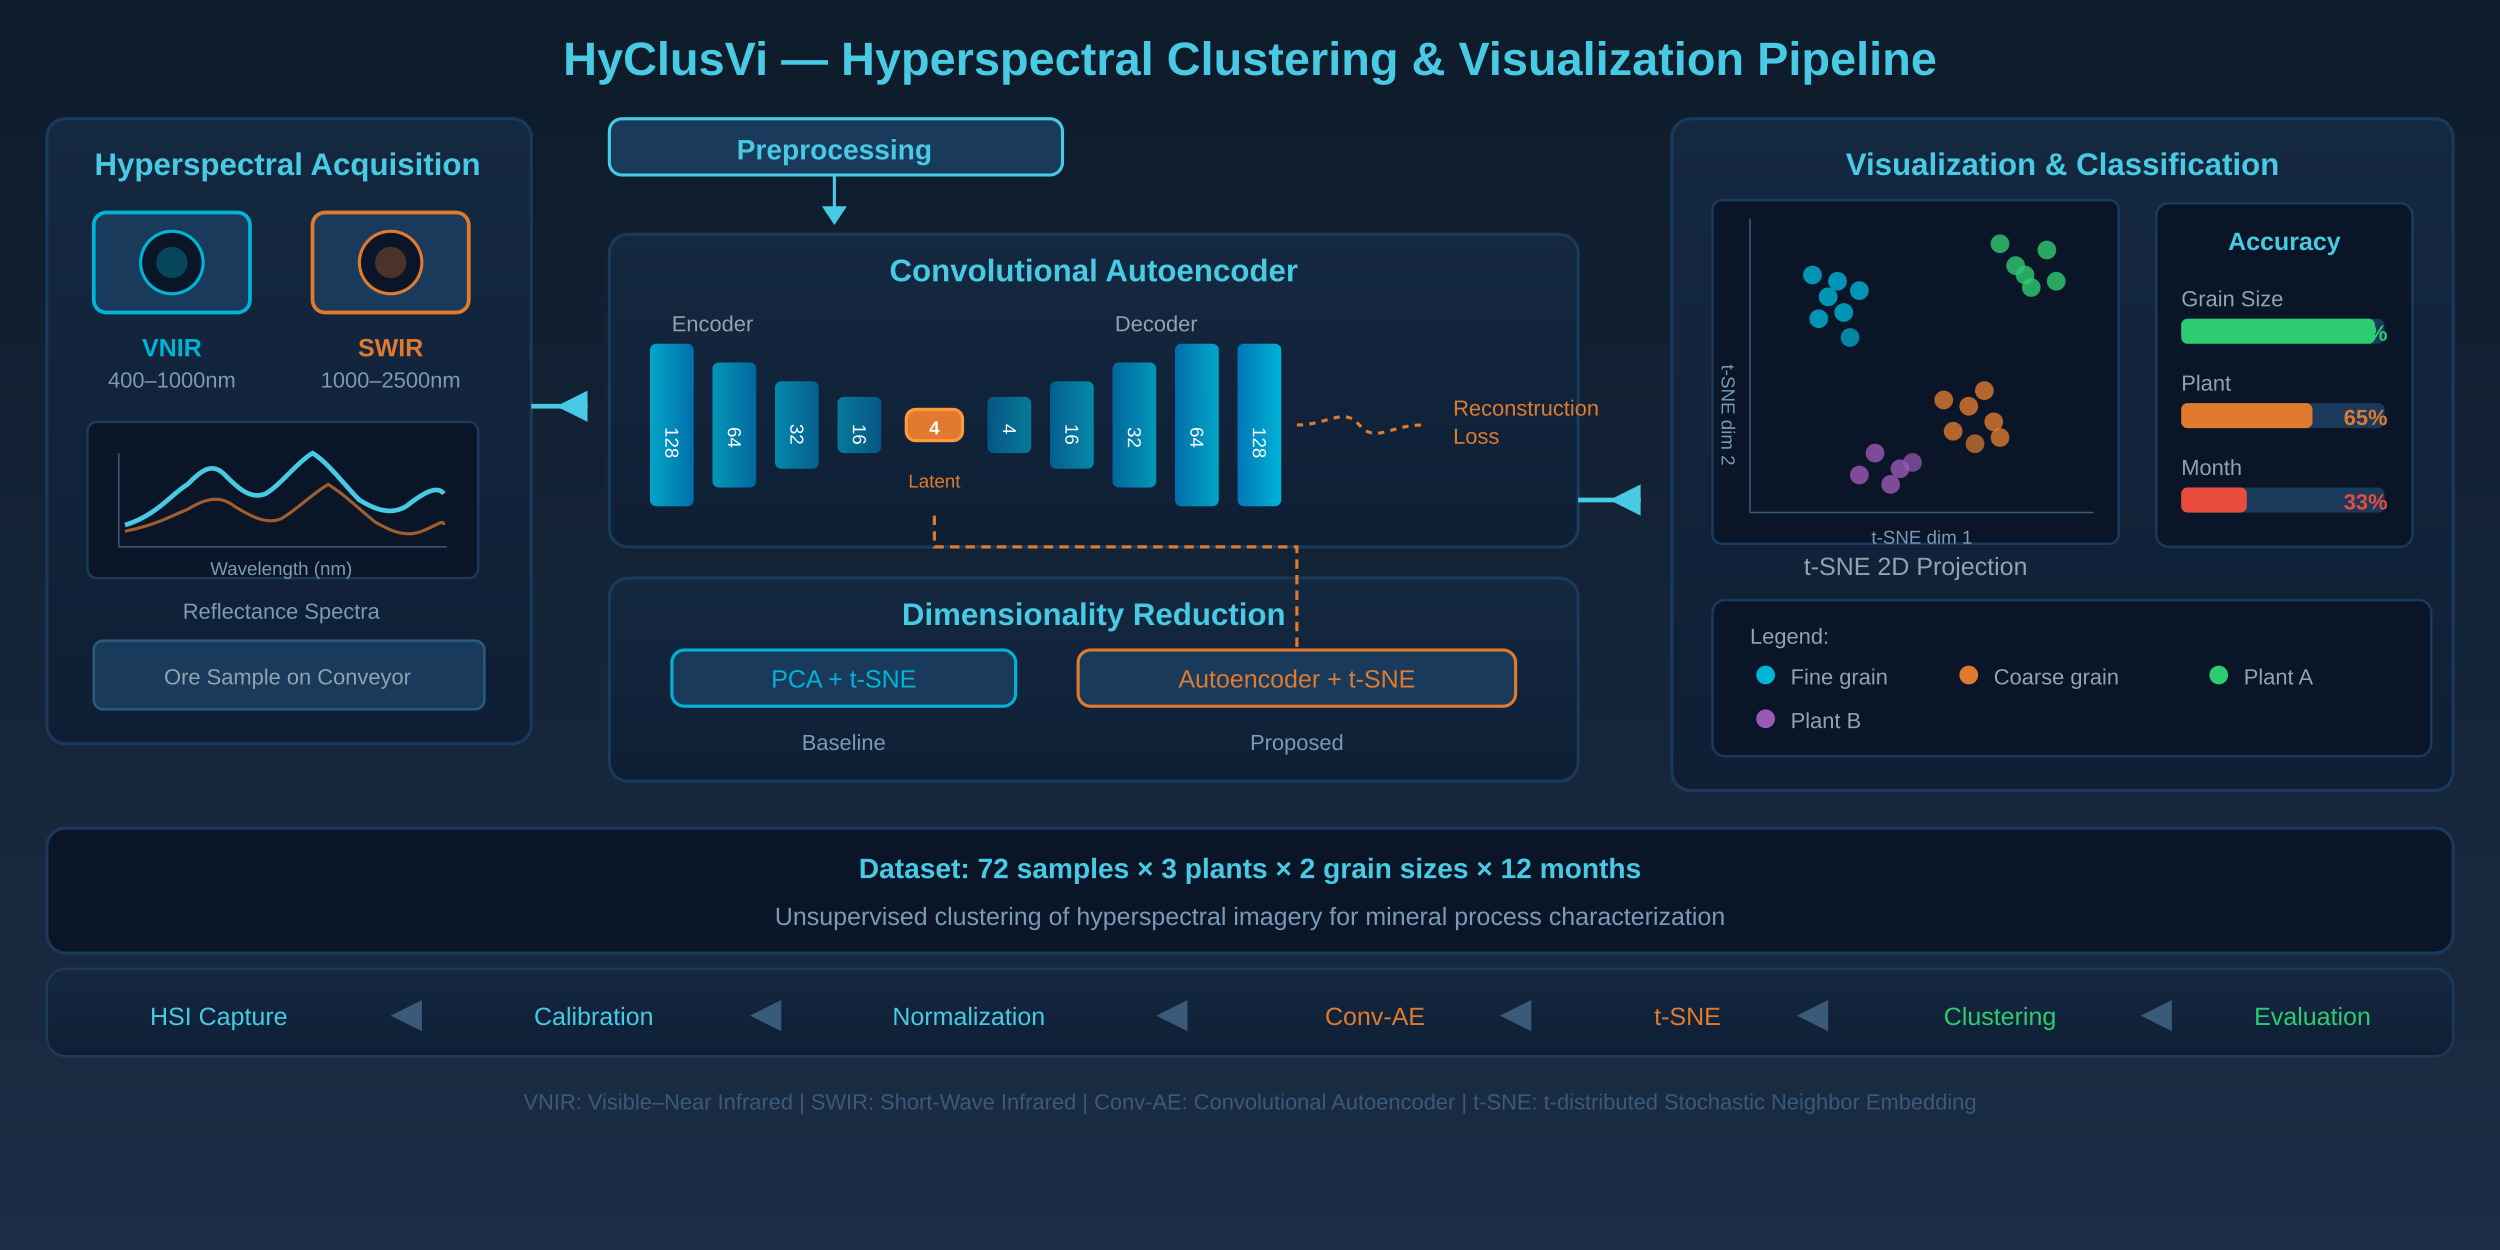
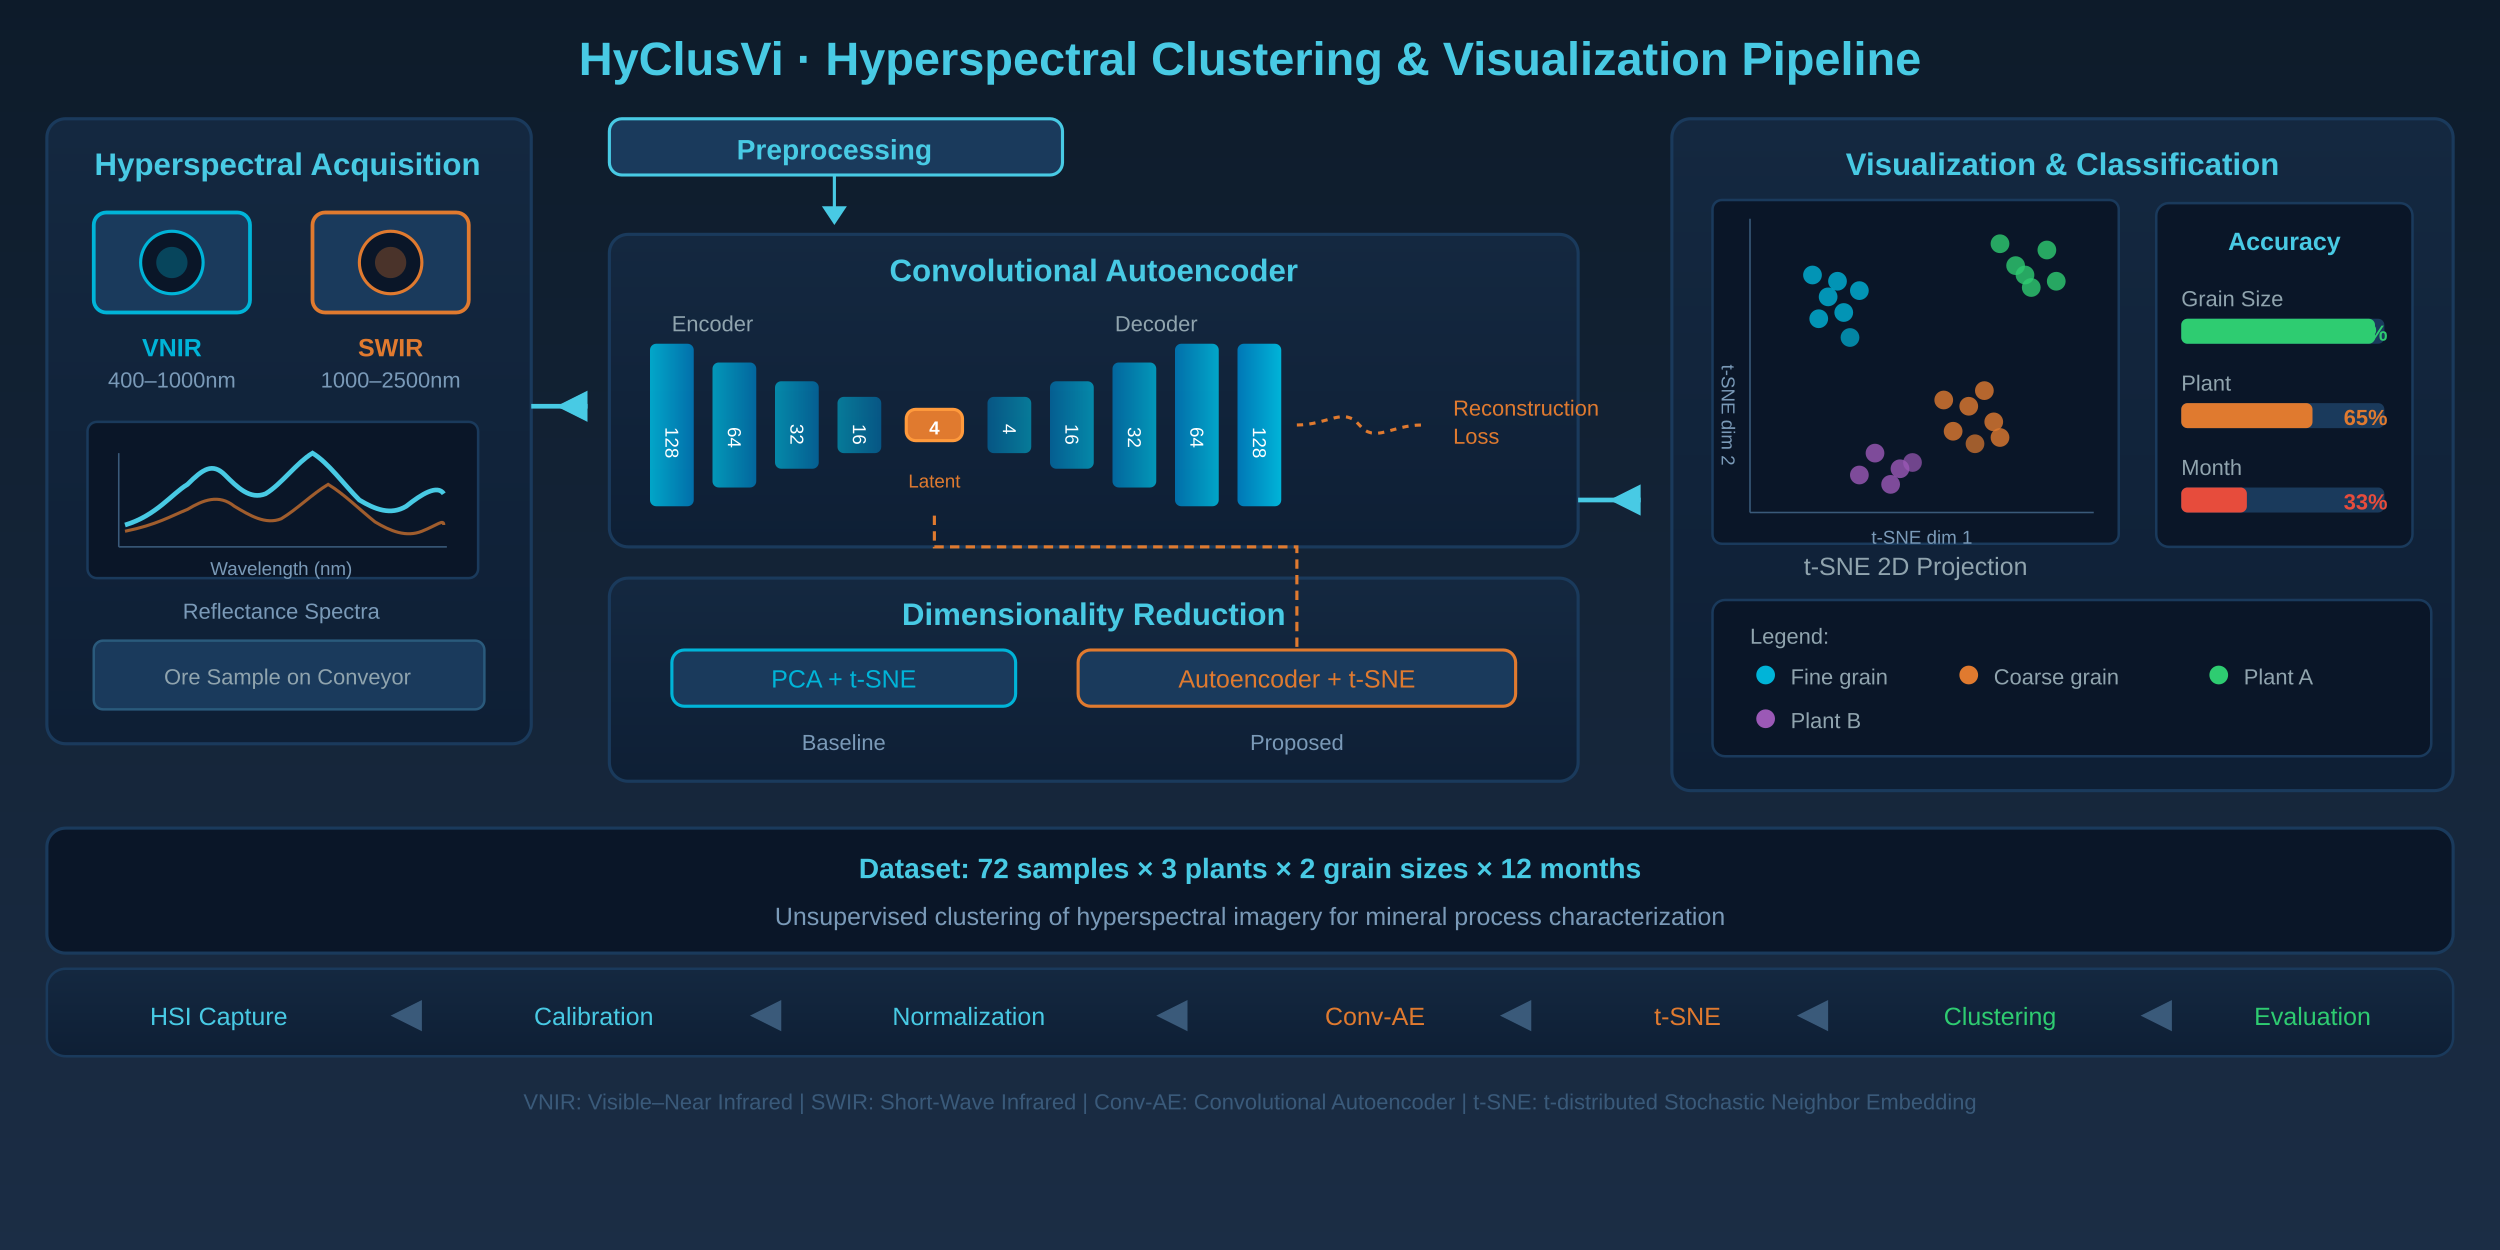
<svg xmlns="http://www.w3.org/2000/svg" width="800" height="400" viewBox="0 0 800 400">
  <defs>
    <linearGradient id="bg" x1="0" y1="0" x2="0" y2="1">
      <stop offset="0%" style="stop-color:#0d1b2a" />
      <stop offset="100%" style="stop-color:#1b2d45" />
    </linearGradient>
    <linearGradient id="specVNIR" x1="0" y1="0" x2="1" y2="0">
      <stop offset="0%" style="stop-color:#7b2ff7" />
      <stop offset="30%" style="stop-color:#00b4d8" />
      <stop offset="60%" style="stop-color:#00cc44" />
      <stop offset="80%" style="stop-color:#ffcc00" />
      <stop offset="100%" style="stop-color:#ff3300" />
    </linearGradient>
    <linearGradient id="specSWIR" x1="0" y1="0" x2="1" y2="0">
      <stop offset="0%" style="stop-color:#ff3300" />
      <stop offset="50%" style="stop-color:#cc0000" />
      <stop offset="100%" style="stop-color:#660000" />
    </linearGradient>
    <linearGradient id="boxGrad" x1="0" y1="0" x2="0" y2="1">
      <stop offset="0%" style="stop-color:#142840" />
      <stop offset="100%" style="stop-color:#0e1f35" />
    </linearGradient>
    <linearGradient id="encGrad" x1="0" y1="0" x2="1" y2="0">
      <stop offset="0%" style="stop-color:#00b4d8" />
      <stop offset="100%" style="stop-color:#0077b6" />
    </linearGradient>
    <linearGradient id="decGrad" x1="0" y1="0" x2="1" y2="0">
      <stop offset="0%" style="stop-color:#0077b6" />
      <stop offset="100%" style="stop-color:#00b4d8" />
    </linearGradient>
  </defs>
  <rect width="800" height="400" fill="url(#bg)" />
-   <text x="400" y="24" style="font-family:Arial,sans-serif;font-size:15px;font-weight:bold;fill:#48cae4;text-anchor:middle;">HyClusVi — Hyperspectral Clustering &amp; Visualization Pipeline</text>
+   <text x="400" y="24" style="font-family:Arial,sans-serif;font-size:15px;font-weight:bold;fill:#48cae4;text-anchor:middle;">HyClusVi · Hyperspectral Clustering &amp; Visualization Pipeline</text>
  <rect x="15" y="38" width="155" height="200" rx="6" style="fill:url(#boxGrad);stroke:#1a3a5c;stroke-width:1;" />
  <text x="92" y="56" style="font-family:Arial,sans-serif;font-size:10px;font-weight:bold;fill:#48cae4;text-anchor:middle;">Hyperspectral Acquisition</text>
  <rect x="30" y="68" width="50" height="32" rx="4" style="fill:#1a3a5c;stroke:#00b4d8;stroke-width:1.2;" />
  <circle cx="55" cy="84" r="10" style="fill:#0a1628;stroke:#00b4d8;stroke-width:1;" />
  <circle cx="55" cy="84" r="5" style="fill:#00b4d8;opacity:0.3;" />
  <text x="55" y="114" style="font-family:Arial,sans-serif;font-size:8px;font-weight:bold;fill:#00b4d8;text-anchor:middle;">VNIR</text>
  <text x="55" y="124" style="font-family:Arial,sans-serif;font-size:7px;fill:#7a9ab8;text-anchor:middle;">400–1000nm</text>
  <rect x="100" y="68" width="50" height="32" rx="4" style="fill:#1a3a5c;stroke:#e07a2f;stroke-width:1.2;" />
  <circle cx="125" cy="84" r="10" style="fill:#0a1628;stroke:#e07a2f;stroke-width:1;" />
  <circle cx="125" cy="84" r="5" style="fill:#e07a2f;opacity:0.3;" />
  <text x="125" y="114" style="font-family:Arial,sans-serif;font-size:8px;font-weight:bold;fill:#e07a2f;text-anchor:middle;">SWIR</text>
  <text x="125" y="124" style="font-family:Arial,sans-serif;font-size:7px;fill:#7a9ab8;text-anchor:middle;">1000–2500nm</text>
  <rect x="28" y="135" width="125" height="50" rx="3" style="fill:#0a1628;stroke:#1a3a5c;stroke-width:0.8;" />
  <line x1="38" y1="175" x2="143" y2="175" style="stroke:#3a5a7a;stroke-width:0.5;" />
  <line x1="38" y1="145" x2="38" y2="175" style="stroke:#3a5a7a;stroke-width:0.5;" />
  <path d="M40,168 C50,165 55,158 60,155 C65,150 68,148 72,152 C76,156 80,160 85,158 C90,155 95,148 100,145 C105,148 110,155 115,160 C120,163 125,165 130,162 C135,158 140,155 142,158" style="fill:none;stroke:#48cae4;stroke-width:1.5;" />
  <path d="M40,170 C50,168 55,165 60,163 C65,160 70,158 75,162 C80,165 85,168 90,166 C95,163 100,158 105,155 C110,158 115,163 120,167 C125,170 130,172 135,170 C140,168 142,166 142,168" style="fill:none;stroke:#e07a2f;stroke-width:1;opacity:0.7;" />
  <text x="90" y="184" style="font-family:Arial,sans-serif;font-size:6px;fill:#7a9ab8;text-anchor:middle;">Wavelength (nm)</text>
  <text x="90" y="198" style="font-family:Arial,sans-serif;font-size:7px;fill:#7a9ab8;text-anchor:middle;">Reflectance Spectra</text>
  <rect x="30" y="205" width="125" height="22" rx="3" style="fill:#1a3a5c;stroke:#2a5a7c;stroke-width:0.8;" />
  <text x="92" y="219" style="font-family:Arial,sans-serif;font-size:7px;fill:#90a4ae;text-anchor:middle;">Ore Sample on Conveyor</text>
  <polygon points="178,130 188,125 188,135" style="fill:#48cae4;" />
  <line x1="170" y1="130" x2="188" y2="130" style="stroke:#48cae4;stroke-width:1.5;" />
  <rect x="195" y="38" width="145" height="18" rx="4" style="fill:#1a3a5c;stroke:#48cae4;stroke-width:1;" />
  <text x="267" y="51" style="font-family:Arial,sans-serif;font-size:9px;font-weight:bold;fill:#48cae4;text-anchor:middle;">Preprocessing</text>
  <line x1="267" y1="56" x2="267" y2="68" style="stroke:#48cae4;stroke-width:1;" />
  <polygon points="267,72 263,66 271,66" style="fill:#48cae4;" />
  <rect x="195" y="75" width="310" height="100" rx="6" style="fill:url(#boxGrad);stroke:#1a3a5c;stroke-width:1;" />
  <text x="350" y="90" style="font-family:Arial,sans-serif;font-size:10px;font-weight:bold;fill:#48cae4;text-anchor:middle;">Convolutional Autoencoder</text>
  <text x="228" y="106" style="font-family:Arial,sans-serif;font-size:7px;fill:#90a4ae;text-anchor:middle;">Encoder</text>
  <rect x="208" y="110" width="14" height="52" rx="2" style="fill:url(#encGrad);opacity:0.9;" />
  <text x="215" y="140" style="font-family:Arial,sans-serif;font-size:6px;fill:#fff;text-anchor:middle;writing-mode:tb;">128</text>
  <rect x="228" y="116" width="14" height="40" rx="2" style="fill:url(#encGrad);opacity:0.8;" />
  <text x="235" y="140" style="font-family:Arial,sans-serif;font-size:6px;fill:#fff;text-anchor:middle;writing-mode:tb;">64</text>
  <rect x="248" y="122" width="14" height="28" rx="2" style="fill:url(#encGrad);opacity:0.7;" />
  <text x="255" y="139" style="font-family:Arial,sans-serif;font-size:6px;fill:#fff;text-anchor:middle;writing-mode:tb;">32</text>
  <rect x="268" y="127" width="14" height="18" rx="2" style="fill:url(#encGrad);opacity:0.6;" />
  <text x="275" y="139" style="font-family:Arial,sans-serif;font-size:6px;fill:#fff;text-anchor:middle;writing-mode:tb;">16</text>
  <rect x="290" y="131" width="18" height="10" rx="3" style="fill:#e07a2f;stroke:#ff9a3c;stroke-width:1;" />
  <text x="299" y="139" style="font-family:Arial,sans-serif;font-size:6px;font-weight:bold;fill:#fff;text-anchor:middle;">4</text>
  <text x="299" y="156" style="font-family:Arial,sans-serif;font-size:6px;fill:#e07a2f;text-anchor:middle;">Latent</text>
  <text x="370" y="106" style="font-family:Arial,sans-serif;font-size:7px;fill:#90a4ae;text-anchor:middle;">Decoder</text>
  <rect x="316" y="127" width="14" height="18" rx="2" style="fill:url(#decGrad);opacity:0.6;" />
  <text x="323" y="139" style="font-family:Arial,sans-serif;font-size:6px;fill:#fff;text-anchor:middle;writing-mode:tb;">4</text>
  <rect x="336" y="122" width="14" height="28" rx="2" style="fill:url(#decGrad);opacity:0.7;" />
  <text x="343" y="139" style="font-family:Arial,sans-serif;font-size:6px;fill:#fff;text-anchor:middle;writing-mode:tb;">16</text>
  <rect x="356" y="116" width="14" height="40" rx="2" style="fill:url(#decGrad);opacity:0.8;" />
  <text x="363" y="140" style="font-family:Arial,sans-serif;font-size:6px;fill:#fff;text-anchor:middle;writing-mode:tb;">32</text>
  <rect x="376" y="110" width="14" height="52" rx="2" style="fill:url(#decGrad);opacity:0.9;" />
  <text x="383" y="140" style="font-family:Arial,sans-serif;font-size:6px;fill:#fff;text-anchor:middle;writing-mode:tb;">64</text>
  <rect x="396" y="110" width="14" height="52" rx="2" style="fill:url(#decGrad);opacity:1;" />
  <text x="403" y="140" style="font-family:Arial,sans-serif;font-size:6px;fill:#fff;text-anchor:middle;writing-mode:tb;">128</text>
  <path d="M415,136 C425,136 430,130 435,136 C440,142 445,136 455,136" style="fill:none;stroke:#e07a2f;stroke-width:1;stroke-dasharray:2,2;" />
  <text x="465" y="133" style="font-family:Arial,sans-serif;font-size:7px;fill:#e07a2f;text-anchor:start;">Reconstruction</text>
  <text x="465" y="142" style="font-family:Arial,sans-serif;font-size:7px;fill:#e07a2f;text-anchor:start;">Loss</text>
  <rect x="195" y="185" width="310" height="65" rx="6" style="fill:url(#boxGrad);stroke:#1a3a5c;stroke-width:1;" />
  <text x="350" y="200" style="font-family:Arial,sans-serif;font-size:10px;font-weight:bold;fill:#48cae4;text-anchor:middle;">Dimensionality Reduction</text>
  <rect x="215" y="208" width="110" height="18" rx="4" style="fill:#1a3a5c;stroke:#00b4d8;stroke-width:1;" />
  <text x="270" y="220" style="font-family:Arial,sans-serif;font-size:8px;fill:#00b4d8;text-anchor:middle;">PCA + t-SNE</text>
  <rect x="345" y="208" width="140" height="18" rx="4" style="fill:#1a3a5c;stroke:#e07a2f;stroke-width:1;" />
  <text x="415" y="220" style="font-family:Arial,sans-serif;font-size:8px;fill:#e07a2f;text-anchor:middle;">Autoencoder + t-SNE</text>
  <path d="M299,165 L299,175 L415,175 L415,208" style="fill:none;stroke:#e07a2f;stroke-width:1;stroke-dasharray:3,2;" />
  <text x="270" y="240" style="font-family:Arial,sans-serif;font-size:7px;fill:#7a9ab8;text-anchor:middle;">Baseline</text>
  <text x="415" y="240" style="font-family:Arial,sans-serif;font-size:7px;fill:#7a9ab8;text-anchor:middle;">Proposed</text>
  <polygon points="515,160 525,155 525,165" style="fill:#48cae4;" />
  <line x1="505" y1="160" x2="525" y2="160" style="stroke:#48cae4;stroke-width:1.5;" />
  <rect x="535" y="38" width="250" height="215" rx="6" style="fill:url(#boxGrad);stroke:#1a3a5c;stroke-width:1;" />
  <text x="660" y="56" style="font-family:Arial,sans-serif;font-size:10px;font-weight:bold;fill:#48cae4;text-anchor:middle;">Visualization &amp; Classification</text>
  <rect x="548" y="64" width="130" height="110" rx="3" style="fill:#0a1628;stroke:#1a3a5c;stroke-width:0.8;" />
  <line x1="560" y1="164" x2="670" y2="164" style="stroke:#3a5a7a;stroke-width:0.5;" />
  <line x1="560" y1="70" x2="560" y2="164" style="stroke:#3a5a7a;stroke-width:0.5;" />
  <text x="615" y="174" style="font-family:Arial,sans-serif;font-size:6px;fill:#7a9ab8;text-anchor:middle;">t-SNE dim 1</text>
  <text x="553" y="120" style="font-family:Arial,sans-serif;font-size:6px;fill:#7a9ab8;text-anchor:middle;writing-mode:tb;">t-SNE dim 2</text>
  <circle cx="585" cy="95" r="3" style="fill:#00b4d8;opacity:0.8;" />
  <circle cx="590" cy="100" r="3" style="fill:#00b4d8;opacity:0.8;" />
  <circle cx="582" cy="102" r="3" style="fill:#00b4d8;opacity:0.8;" />
  <circle cx="588" cy="90" r="3" style="fill:#00b4d8;opacity:0.8;" />
  <circle cx="595" cy="93" r="3" style="fill:#00b4d8;opacity:0.8;" />
  <circle cx="580" cy="88" r="3" style="fill:#00b4d8;opacity:0.8;" />
  <circle cx="592" cy="108" r="3" style="fill:#00b4d8;opacity:0.7;" />
  <circle cx="630" cy="130" r="3" style="fill:#e07a2f;opacity:0.8;" />
  <circle cx="638" cy="135" r="3" style="fill:#e07a2f;opacity:0.8;" />
  <circle cx="625" cy="138" r="3" style="fill:#e07a2f;opacity:0.8;" />
  <circle cx="635" cy="125" r="3" style="fill:#e07a2f;opacity:0.8;" />
  <circle cx="640" cy="140" r="3" style="fill:#e07a2f;opacity:0.8;" />
  <circle cx="622" cy="128" r="3" style="fill:#e07a2f;opacity:0.8;" />
  <circle cx="632" cy="142" r="3" style="fill:#e07a2f;opacity:0.7;" />
  <circle cx="645" cy="85" r="3" style="fill:#2ecc71;opacity:0.8;" />
  <circle cx="650" cy="92" r="3" style="fill:#2ecc71;opacity:0.8;" />
  <circle cx="655" cy="80" r="3" style="fill:#2ecc71;opacity:0.8;" />
  <circle cx="640" cy="78" r="3" style="fill:#2ecc71;opacity:0.8;" />
  <circle cx="648" cy="88" r="3" style="fill:#2ecc71;opacity:0.8;" />
  <circle cx="658" cy="90" r="3" style="fill:#2ecc71;opacity:0.8;" />
  <circle cx="600" cy="145" r="3" style="fill:#9b59b6;opacity:0.8;" />
  <circle cx="608" cy="150" r="3" style="fill:#9b59b6;opacity:0.8;" />
  <circle cx="595" cy="152" r="3" style="fill:#9b59b6;opacity:0.8;" />
  <circle cx="605" cy="155" r="3" style="fill:#9b59b6;opacity:0.8;" />
  <circle cx="612" cy="148" r="3" style="fill:#9b59b6;opacity:0.7;" />
  <text x="613" y="184" style="font-family:Arial,sans-serif;font-size:8px;fill:#90a4ae;text-anchor:middle;">t-SNE 2D Projection</text>
  <rect x="690" y="65" width="82" height="110" rx="4" style="fill:#0a1628;stroke:#1a3a5c;stroke-width:0.8;" />
  <text x="731" y="80" style="font-family:Arial,sans-serif;font-size:8px;font-weight:bold;fill:#48cae4;text-anchor:middle;">Accuracy</text>
  <text x="698" y="98" style="font-family:Arial,sans-serif;font-size:7px;fill:#90a4ae;text-anchor:start;">Grain Size</text>
  <rect x="698" y="102" width="65" height="8" rx="2" style="fill:#1a3a5c;" />
  <rect x="698" y="102" width="62" height="8" rx="2" style="fill:#2ecc71;" />
  <text x="764" y="109" style="font-family:Arial,sans-serif;font-size:7px;font-weight:bold;fill:#2ecc71;text-anchor:end;">95%</text>
  <text x="698" y="125" style="font-family:Arial,sans-serif;font-size:7px;fill:#90a4ae;text-anchor:start;">Plant</text>
  <rect x="698" y="129" width="65" height="8" rx="2" style="fill:#1a3a5c;" />
  <rect x="698" y="129" width="42" height="8" rx="2" style="fill:#e07a2f;" />
  <text x="764" y="136" style="font-family:Arial,sans-serif;font-size:7px;font-weight:bold;fill:#e07a2f;text-anchor:end;">65%</text>
  <text x="698" y="152" style="font-family:Arial,sans-serif;font-size:7px;fill:#90a4ae;text-anchor:start;">Month</text>
  <rect x="698" y="156" width="65" height="8" rx="2" style="fill:#1a3a5c;" />
  <rect x="698" y="156" width="21" height="8" rx="2" style="fill:#e74c3c;" />
  <text x="764" y="163" style="font-family:Arial,sans-serif;font-size:7px;font-weight:bold;fill:#e74c3c;text-anchor:end;">33%</text>
  <rect x="548" y="192" width="230" height="50" rx="4" style="fill:#0a1628;stroke:#1a3a5c;stroke-width:0.8;" />
  <text x="560" y="206" style="font-family:Arial,sans-serif;font-size:7px;fill:#90a4ae;text-anchor:start;">Legend:</text>
  <circle cx="565" cy="216" r="3" style="fill:#00b4d8;" />
  <text x="573" y="219" style="font-family:Arial,sans-serif;font-size:7px;fill:#90a4ae;">Fine grain</text>
  <circle cx="630" cy="216" r="3" style="fill:#e07a2f;" />
  <text x="638" y="219" style="font-family:Arial,sans-serif;font-size:7px;fill:#90a4ae;">Coarse grain</text>
  <circle cx="710" cy="216" r="3" style="fill:#2ecc71;" />
  <text x="718" y="219" style="font-family:Arial,sans-serif;font-size:7px;fill:#90a4ae;">Plant A</text>
  <circle cx="565" cy="230" r="3" style="fill:#9b59b6;" />
  <text x="573" y="233" style="font-family:Arial,sans-serif;font-size:7px;fill:#90a4ae;">Plant B</text>
  <rect x="15" y="265" width="770" height="40" rx="6" style="fill:#0a1628;stroke:#1a3a5c;stroke-width:1;" />
  <text x="400" y="281" style="font-family:Arial,sans-serif;font-size:9px;fill:#48cae4;text-anchor:middle;font-weight:bold;">Dataset: 72 samples × 3 plants × 2 grain sizes × 12 months</text>
  <text x="400" y="296" style="font-family:Arial,sans-serif;font-size:8px;fill:#7a9ab8;text-anchor:middle;">Unsupervised clustering of hyperspectral imagery for mineral process characterization</text>
  <rect x="15" y="310" width="770" height="28" rx="6" style="fill:url(#boxGrad);stroke:#1a3a5c;stroke-width:0.8;" />
  <text x="70" y="328" style="font-family:Arial,sans-serif;font-size:8px;fill:#48cae4;text-anchor:middle;">HSI Capture</text>
  <polygon points="125,325 135,320 135,330" style="fill:#3a5a7a;" />
  <text x="190" y="328" style="font-family:Arial,sans-serif;font-size:8px;fill:#48cae4;text-anchor:middle;">Calibration</text>
  <polygon points="240,325 250,320 250,330" style="fill:#3a5a7a;" />
  <text x="310" y="328" style="font-family:Arial,sans-serif;font-size:8px;fill:#48cae4;text-anchor:middle;">Normalization</text>
  <polygon points="370,325 380,320 380,330" style="fill:#3a5a7a;" />
  <text x="440" y="328" style="font-family:Arial,sans-serif;font-size:8px;fill:#e07a2f;text-anchor:middle;">Conv-AE</text>
  <polygon points="480,325 490,320 490,330" style="fill:#3a5a7a;" />
  <text x="540" y="328" style="font-family:Arial,sans-serif;font-size:8px;fill:#e07a2f;text-anchor:middle;">t-SNE</text>
  <polygon points="575,325 585,320 585,330" style="fill:#3a5a7a;" />
  <text x="640" y="328" style="font-family:Arial,sans-serif;font-size:8px;fill:#2ecc71;text-anchor:middle;">Clustering</text>
  <polygon points="685,325 695,320 695,330" style="fill:#3a5a7a;" />
  <text x="740" y="328" style="font-family:Arial,sans-serif;font-size:8px;fill:#2ecc71;text-anchor:middle;">Evaluation</text>
  <text x="400" y="355" style="font-family:Arial,sans-serif;font-size:7px;fill:#3a5a7a;text-anchor:middle;">VNIR: Visible–Near Infrared | SWIR: Short-Wave Infrared | Conv-AE: Convolutional Autoencoder | t-SNE: t-distributed Stochastic Neighbor Embedding</text>
</svg>
